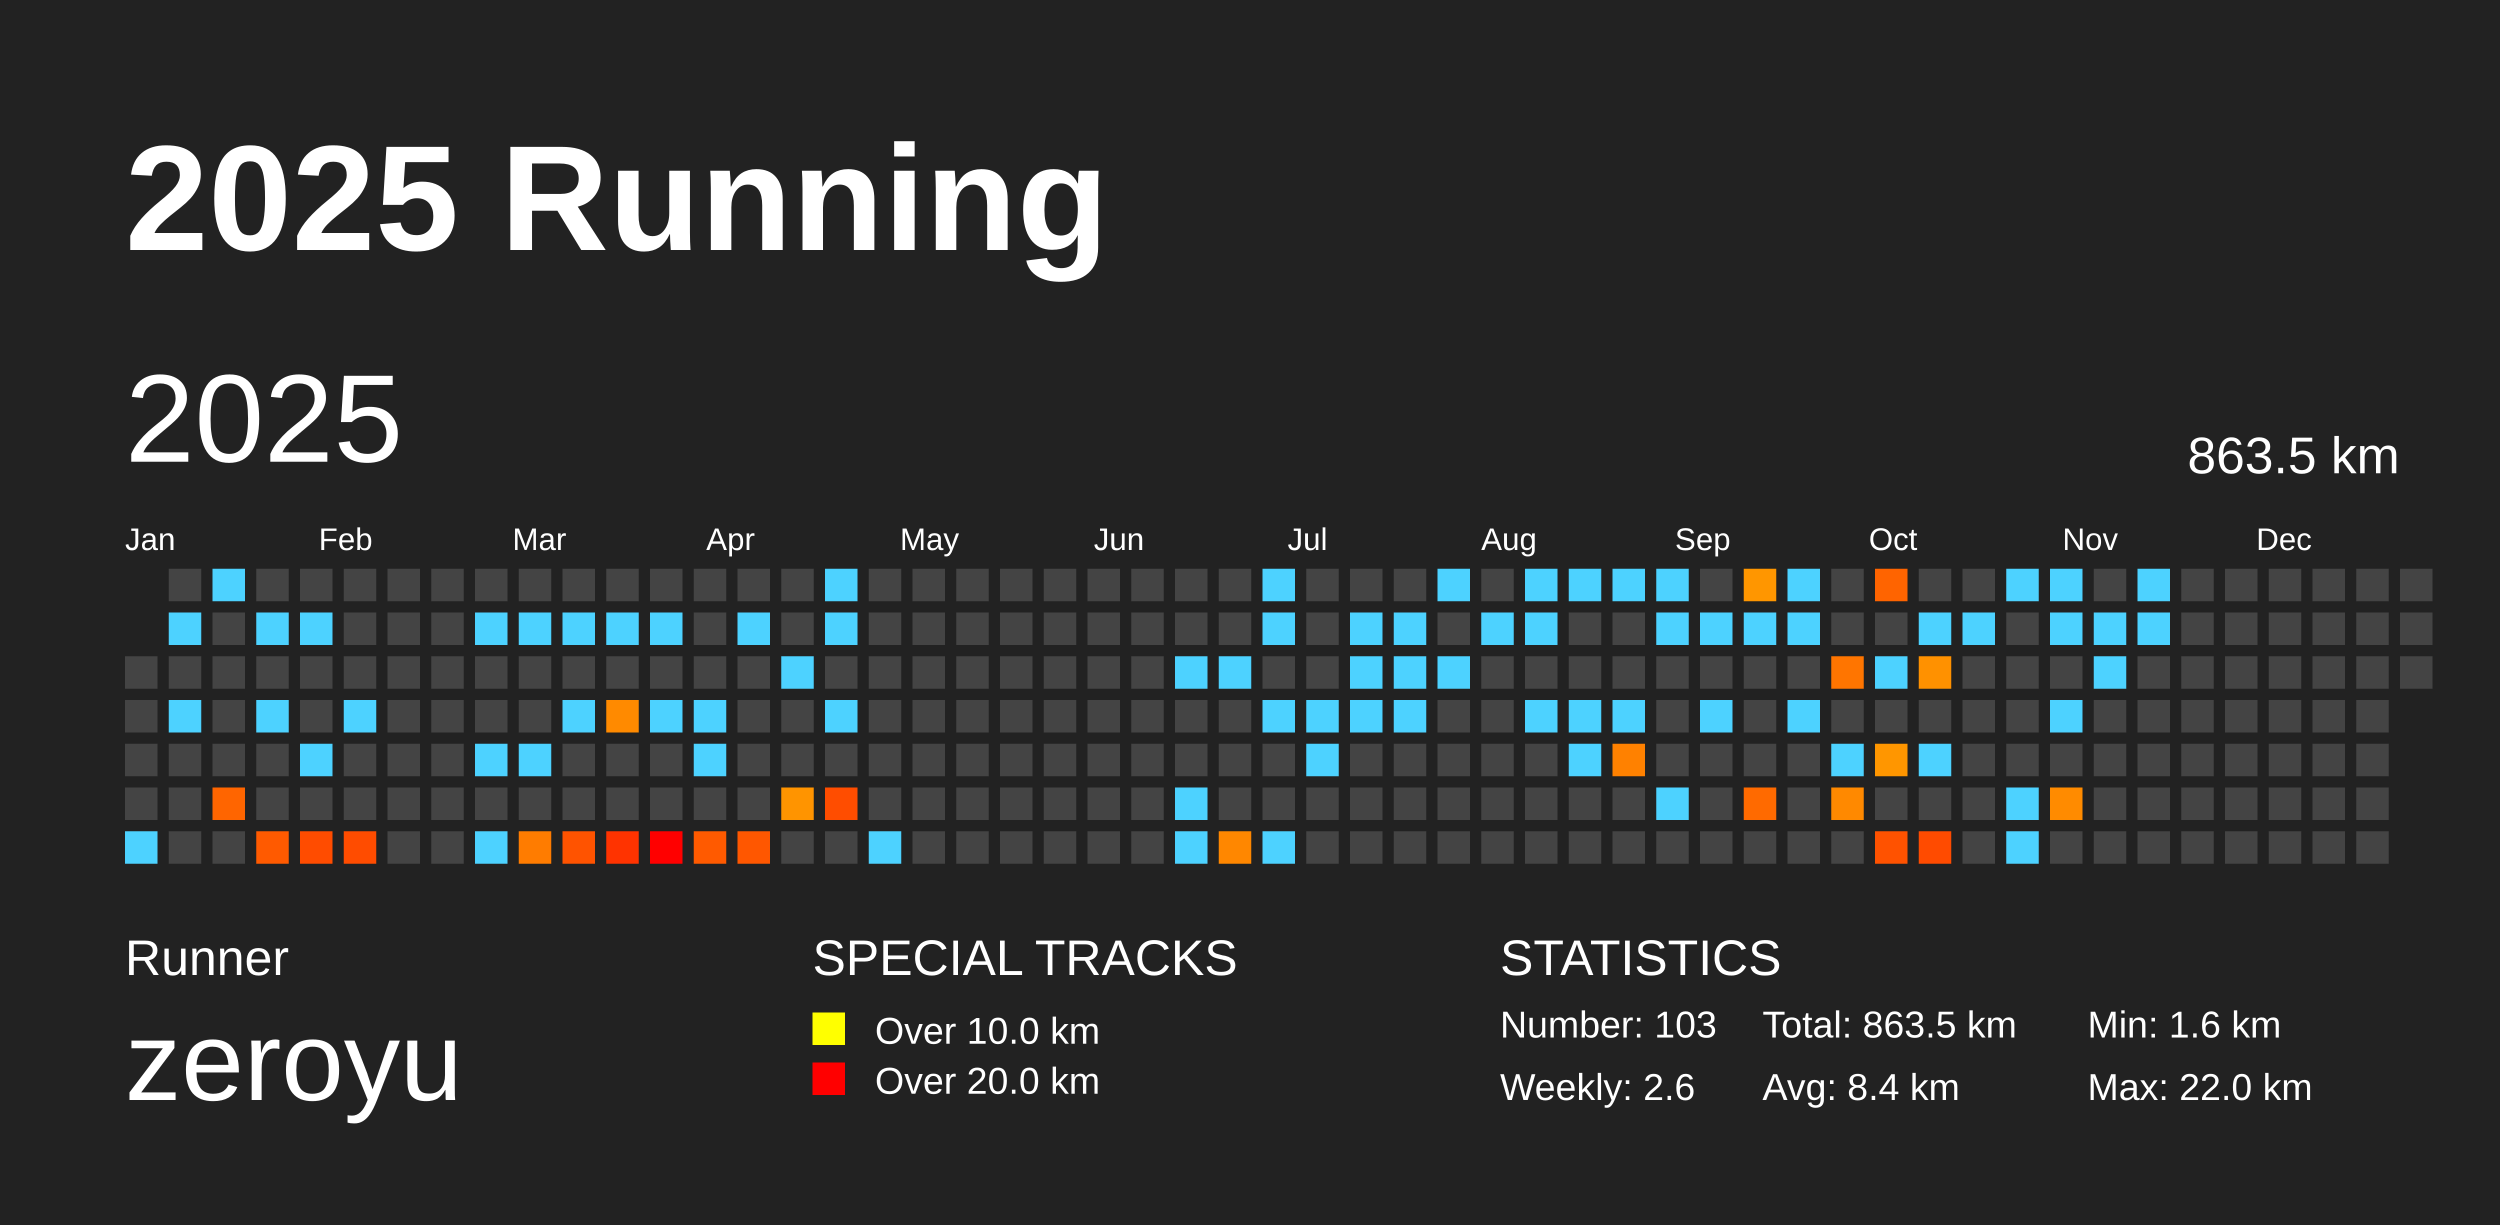
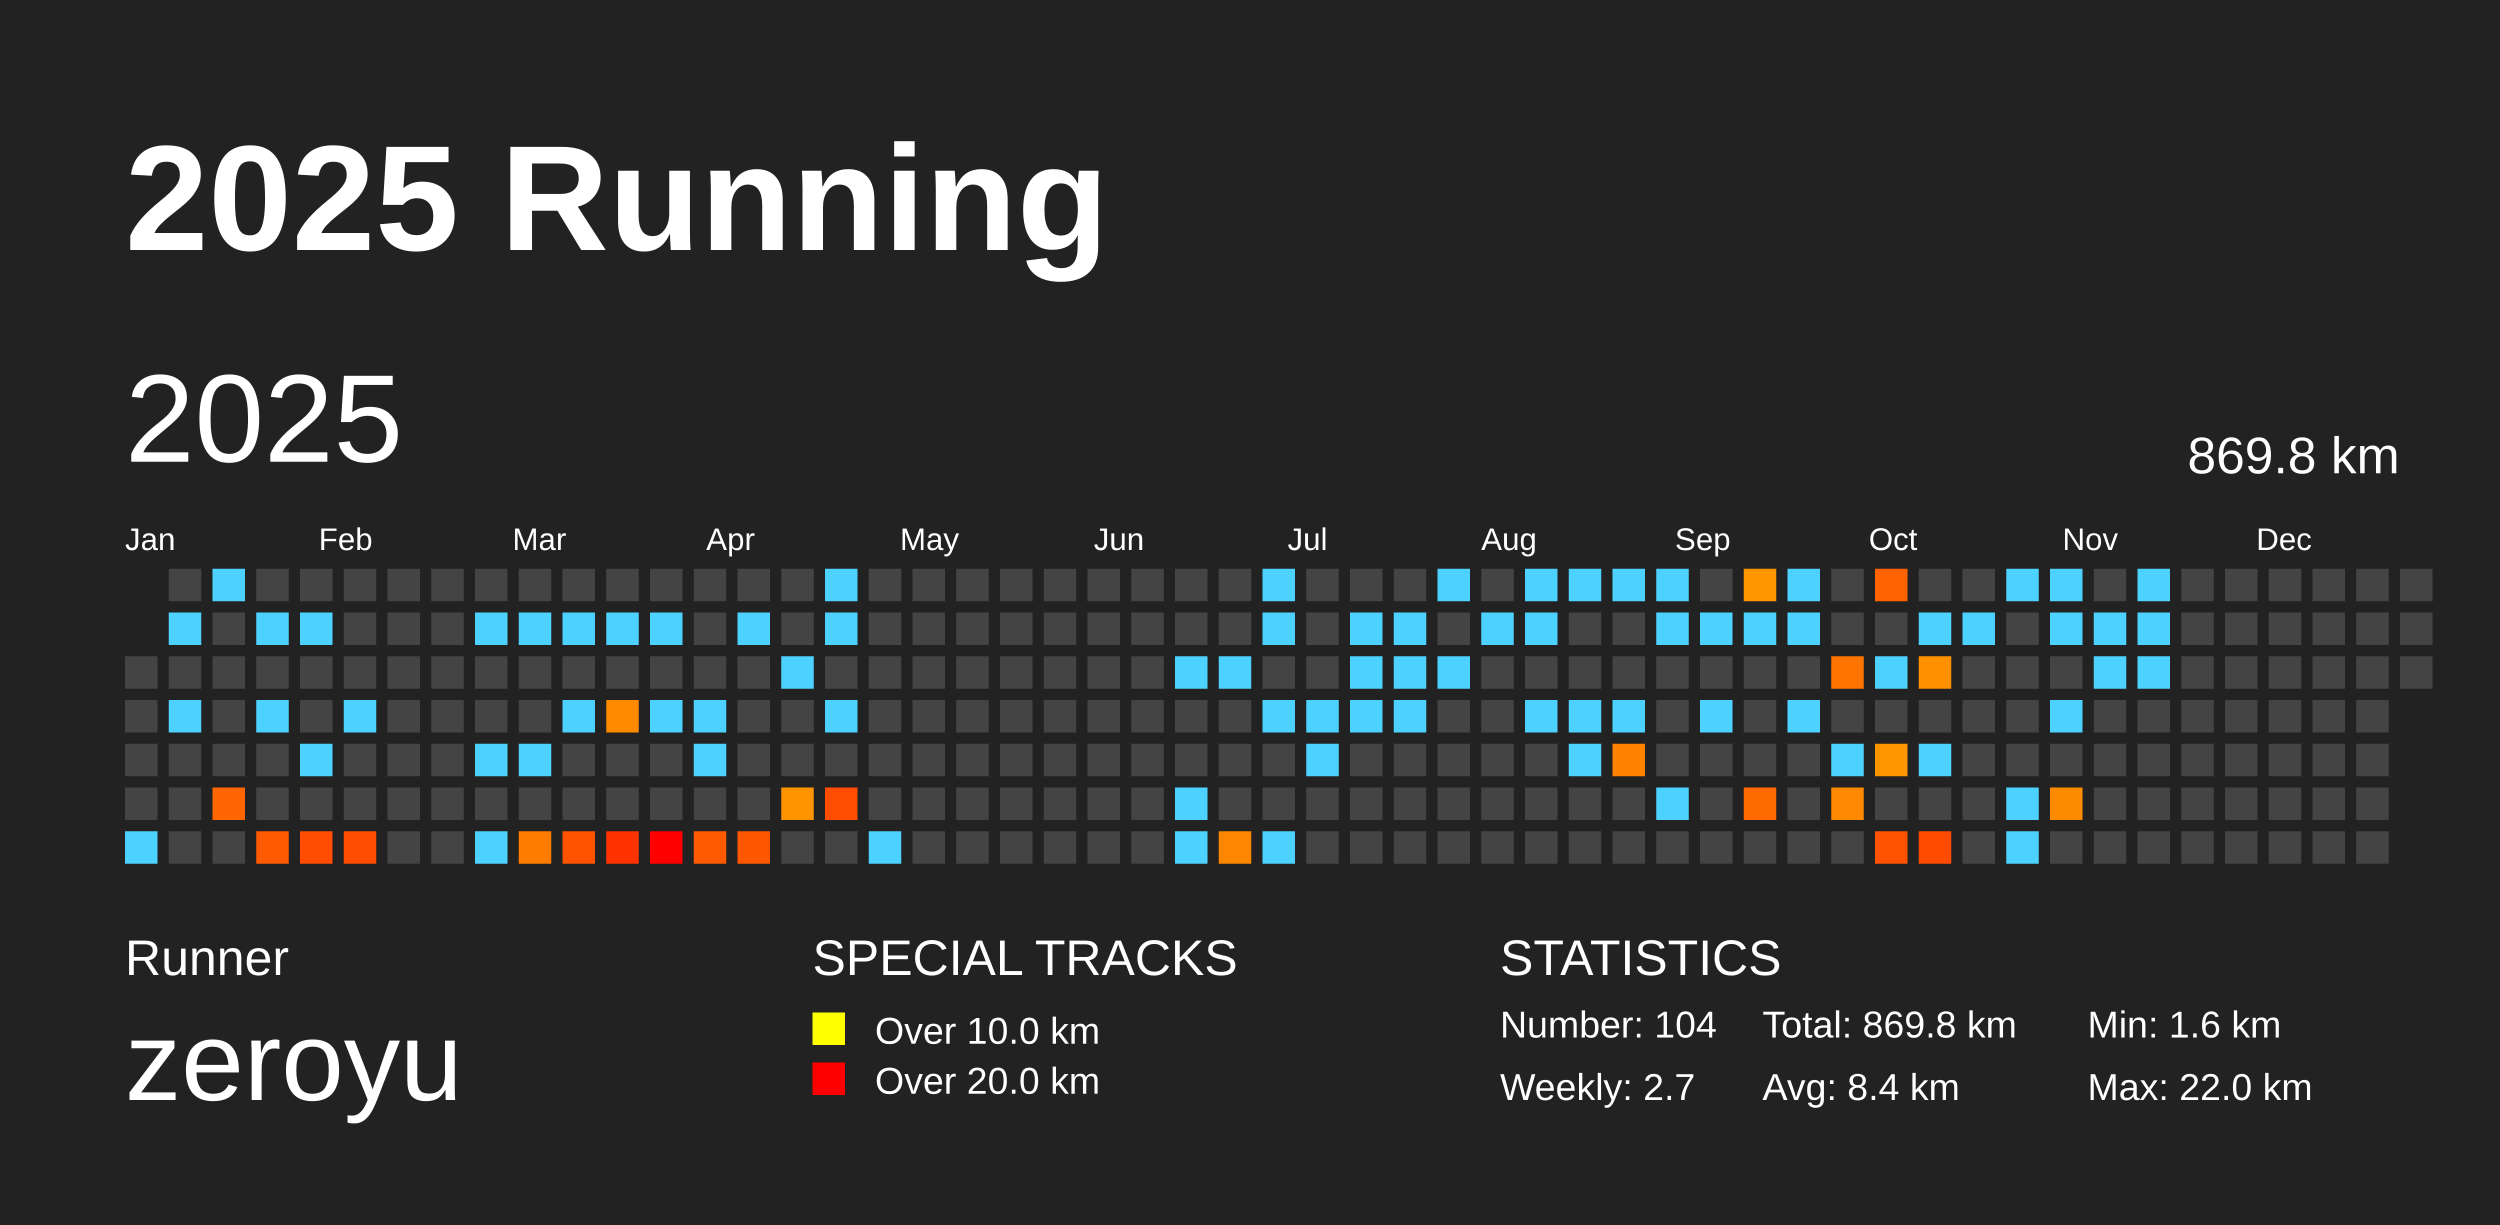
<svg xmlns="http://www.w3.org/2000/svg" baseProfile="full" height="98mm" version="1.1" viewBox="0,0,200,98" width="200mm">
  <defs />
  <rect fill="#222222" height="98" width="200" x="0" y="0" />
  <text fill="#FFFFFF" style="font-size:12px; font-family:Arial; font-weight:bold;" x="10" y="20">2025 Running</text>
  <text fill="#FFFFFF" style="font-size:4px; font-family:Arial" x="10" y="78">Runner</text>
  <text fill="#FFFFFF" style="font-size:9px; font-family:Arial" x="10" y="88">zeroyu</text>
  <text fill="#FFFFFF" style="font-size:4px; font-family:Arial" x="65" y="78">SPECIAL TRACKS</text>
  <rect fill="yellow" height="2.6" width="2.6" x="65" y="81" />
  <text fill="#FFFFFF" style="font-size:3px; font-family:Arial" x="70" y="83.5">Over 10.0 km</text>
  <rect fill="red" height="2.6" width="2.6" x="65" y="85" />
  <text fill="#FFFFFF" style="font-size:3px; font-family:Arial" x="70" y="87.5">Over 20.0 km</text>
  <text fill="#FFFFFF" style="font-size:4px; font-family:Arial" x="120" y="78">STATISTICS</text>
-   <text fill="#FFFFFF" style="font-size:3px; font-family:Arial" x="120" y="83">Number: 103</text>
-   <text fill="#FFFFFF" style="font-size:3px; font-family:Arial" x="120" y="88">Weekly: 2.6</text>
-   <text fill="#FFFFFF" style="font-size:3px; font-family:Arial" x="141" y="83">Total: 863.5 km</text>
+   <text fill="#FFFFFF" style="font-size:3px; font-family:Arial" x="120" y="83">Number: 104</text>
+   <text fill="#FFFFFF" style="font-size:3px; font-family:Arial" x="120" y="88">Weekly: 2.7</text>
+   <text fill="#FFFFFF" style="font-size:3px; font-family:Arial" x="141" y="83">Total: 869.8 km</text>
  <text fill="#FFFFFF" style="font-size:3px; font-family:Arial" x="141" y="88">Avg: 8.4 km</text>
  <text fill="#FFFFFF" style="font-size:3px; font-family:Arial" x="167" y="83">Min: 1.6 km</text>
  <text fill="#FFFFFF" style="font-size:3px; font-family:Arial" x="167" y="88">Max: 22.0 km</text>
  <text dominant-baseline="hanging" fill="#FFFFFF" style="font-size:10.0px; font-family:Arial;" x="10" y="30">2025</text>
-   <text dominant-baseline="hanging" fill="#FFFFFF" style="font-size:4.125px; font-family:Arial;" x="175" y="35">863.5 km</text>
+   <text dominant-baseline="hanging" fill="#FFFFFF" style="font-size:4.125px; font-family:Arial;" x="175" y="35">869.8 km</text>
  <text fill="#FFFFFF" style="font-size:2.5px; font-family:Arial" x="10.0" y="44">Jan</text>
  <text fill="#FFFFFF" style="font-size:2.5px; font-family:Arial" x="25.5" y="44">Feb</text>
  <text fill="#FFFFFF" style="font-size:2.5px; font-family:Arial" x="41.0" y="44">Mar</text>
  <text fill="#FFFFFF" style="font-size:2.5px; font-family:Arial" x="56.5" y="44">Apr</text>
  <text fill="#FFFFFF" style="font-size:2.5px; font-family:Arial" x="72.0" y="44">May</text>
  <text fill="#FFFFFF" style="font-size:2.5px; font-family:Arial" x="87.5" y="44">Jun</text>
  <text fill="#FFFFFF" style="font-size:2.5px; font-family:Arial" x="103.0" y="44">Jul</text>
  <text fill="#FFFFFF" style="font-size:2.5px; font-family:Arial" x="118.5" y="44">Aug</text>
  <text fill="#FFFFFF" style="font-size:2.5px; font-family:Arial" x="134.0" y="44">Sep</text>
  <text fill="#FFFFFF" style="font-size:2.5px; font-family:Arial" x="149.5" y="44">Oct</text>
  <text fill="#FFFFFF" style="font-size:2.5px; font-family:Arial" x="165.0" y="44">Nov</text>
  <text fill="#FFFFFF" style="font-size:2.5px; font-family:Arial" x="180.5" y="44">Dec</text>
  <rect fill="#444444" height="2.6" width="2.6" x="10.0" y="52.5" />
  <rect fill="#444444" height="2.6" width="2.6" x="10.0" y="56.0" />
  <rect fill="#444444" height="2.6" width="2.6" x="10.0" y="59.5" />
  <rect fill="#444444" height="2.6" width="2.6" x="10.0" y="63.0" />
  <rect fill="#4dd2ff" height="2.6" width="2.6" x="10.0" y="66.5" />
  <rect fill="#444444" height="2.6" width="2.6" x="13.5" y="45.5" />
  <rect fill="#4dd2ff" height="2.6" width="2.6" x="13.5" y="49.0" />
  <rect fill="#444444" height="2.6" width="2.6" x="13.5" y="52.5" />
  <rect fill="#4dd2ff" height="2.6" width="2.6" x="13.5" y="56.0" />
  <rect fill="#444444" height="2.6" width="2.6" x="13.5" y="59.5" />
  <rect fill="#444444" height="2.6" width="2.6" x="13.5" y="63.0" />
  <rect fill="#444444" height="2.6" width="2.6" x="13.5" y="66.5" />
  <rect fill="#4dd2ff" height="2.6" width="2.6" x="17.0" y="45.5" />
  <rect fill="#444444" height="2.6" width="2.6" x="17.0" y="49.0" />
  <rect fill="#444444" height="2.6" width="2.6" x="17.0" y="52.5" />
  <rect fill="#444444" height="2.6" width="2.6" x="17.0" y="56.0" />
  <rect fill="#444444" height="2.6" width="2.6" x="17.0" y="59.5" />
  <rect fill="#ff6500" height="2.6" width="2.6" x="17.0" y="63.0" />
  <rect fill="#444444" height="2.6" width="2.6" x="17.0" y="66.5" />
  <rect fill="#444444" height="2.6" width="2.6" x="20.5" y="45.5" />
  <rect fill="#4dd2ff" height="2.6" width="2.6" x="20.5" y="49.0" />
  <rect fill="#444444" height="2.6" width="2.6" x="20.5" y="52.5" />
  <rect fill="#4dd2ff" height="2.6" width="2.6" x="20.5" y="56.0" />
  <rect fill="#444444" height="2.6" width="2.6" x="20.5" y="59.5" />
  <rect fill="#444444" height="2.6" width="2.6" x="20.5" y="63.0" />
  <rect fill="#ff5a00" height="2.6" width="2.6" x="20.5" y="66.5" />
  <rect fill="#444444" height="2.6" width="2.6" x="24.0" y="45.5" />
  <rect fill="#4dd2ff" height="2.6" width="2.6" x="24.0" y="49.0" />
  <rect fill="#444444" height="2.6" width="2.6" x="24.0" y="52.5" />
  <rect fill="#444444" height="2.6" width="2.6" x="24.0" y="56.0" />
  <rect fill="#4dd2ff" height="2.6" width="2.6" x="24.0" y="59.5" />
  <rect fill="#444444" height="2.6" width="2.6" x="24.0" y="63.0" />
  <rect fill="#ff4c00" height="2.6" width="2.6" x="24.0" y="66.5" />
  <rect fill="#444444" height="2.6" width="2.6" x="27.5" y="45.5" />
  <rect fill="#444444" height="2.6" width="2.6" x="27.5" y="49.0" />
  <rect fill="#444444" height="2.6" width="2.6" x="27.5" y="52.5" />
  <rect fill="#4dd2ff" height="2.6" width="2.6" x="27.5" y="56.0" />
  <rect fill="#444444" height="2.6" width="2.6" x="27.5" y="59.5" />
  <rect fill="#444444" height="2.6" width="2.6" x="27.5" y="63.0" />
  <rect fill="#ff4c00" height="2.6" width="2.6" x="27.5" y="66.5" />
  <rect fill="#444444" height="2.6" width="2.6" x="31.0" y="45.5" />
  <rect fill="#444444" height="2.6" width="2.6" x="31.0" y="49.0" />
  <rect fill="#444444" height="2.6" width="2.6" x="31.0" y="52.5" />
  <rect fill="#444444" height="2.6" width="2.6" x="31.0" y="56.0" />
  <rect fill="#444444" height="2.6" width="2.6" x="31.0" y="59.5" />
  <rect fill="#444444" height="2.6" width="2.6" x="31.0" y="63.0" />
  <rect fill="#444444" height="2.6" width="2.6" x="31.0" y="66.5" />
  <rect fill="#444444" height="2.6" width="2.6" x="34.5" y="45.5" />
  <rect fill="#444444" height="2.6" width="2.6" x="34.5" y="49.0" />
  <rect fill="#444444" height="2.6" width="2.6" x="34.5" y="52.5" />
  <rect fill="#444444" height="2.6" width="2.6" x="34.5" y="56.0" />
  <rect fill="#444444" height="2.6" width="2.6" x="34.5" y="59.5" />
  <rect fill="#444444" height="2.6" width="2.6" x="34.5" y="63.0" />
  <rect fill="#444444" height="2.6" width="2.6" x="34.5" y="66.5" />
  <rect fill="#444444" height="2.6" width="2.6" x="38.0" y="45.5" />
  <rect fill="#4dd2ff" height="2.6" width="2.6" x="38.0" y="49.0" />
  <rect fill="#444444" height="2.6" width="2.6" x="38.0" y="52.5" />
  <rect fill="#444444" height="2.6" width="2.6" x="38.0" y="56.0" />
  <rect fill="#4dd2ff" height="2.6" width="2.6" x="38.0" y="59.5" />
  <rect fill="#444444" height="2.6" width="2.6" x="38.0" y="63.0" />
  <rect fill="#4dd2ff" height="2.6" width="2.6" x="38.0" y="66.5" />
  <rect fill="#444444" height="2.6" width="2.6" x="41.5" y="45.5" />
  <rect fill="#4dd2ff" height="2.6" width="2.6" x="41.5" y="49.0" />
  <rect fill="#444444" height="2.6" width="2.6" x="41.5" y="52.5" />
  <rect fill="#444444" height="2.6" width="2.6" x="41.5" y="56.0" />
  <rect fill="#4dd2ff" height="2.6" width="2.6" x="41.5" y="59.5" />
  <rect fill="#444444" height="2.6" width="2.6" x="41.5" y="63.0" />
  <rect fill="#ff7c00" height="2.6" width="2.6" x="41.5" y="66.5" />
  <rect fill="#444444" height="2.6" width="2.6" x="45.0" y="45.5" />
  <rect fill="#4dd2ff" height="2.6" width="2.6" x="45.0" y="49.0" />
  <rect fill="#444444" height="2.6" width="2.6" x="45.0" y="52.5" />
  <rect fill="#4dd2ff" height="2.6" width="2.6" x="45.0" y="56.0" />
  <rect fill="#444444" height="2.6" width="2.6" x="45.0" y="59.5" />
  <rect fill="#444444" height="2.6" width="2.6" x="45.0" y="63.0" />
  <rect fill="#ff5300" height="2.6" width="2.6" x="45.0" y="66.5" />
  <rect fill="#444444" height="2.6" width="2.6" x="48.5" y="45.5" />
  <rect fill="#4dd2ff" height="2.6" width="2.6" x="48.5" y="49.0" />
  <rect fill="#444444" height="2.6" width="2.6" x="48.5" y="52.5" />
  <rect fill="#ff8a00" height="2.6" width="2.6" x="48.5" y="56.0" />
  <rect fill="#444444" height="2.6" width="2.6" x="48.5" y="59.5" />
  <rect fill="#444444" height="2.6" width="2.6" x="48.5" y="63.0" />
  <rect fill="#ff3300" height="2.6" width="2.6" x="48.5" y="66.5" />
  <rect fill="#444444" height="2.6" width="2.6" x="52.0" y="45.5" />
  <rect fill="#4dd2ff" height="2.6" width="2.6" x="52.0" y="49.0" />
  <rect fill="#444444" height="2.6" width="2.6" x="52.0" y="52.5" />
  <rect fill="#4dd2ff" height="2.6" width="2.6" x="52.0" y="56.0" />
  <rect fill="#444444" height="2.6" width="2.6" x="52.0" y="59.5" />
  <rect fill="#444444" height="2.6" width="2.6" x="52.0" y="63.0" />
  <rect fill="red" height="2.6" width="2.6" x="52.0" y="66.5" />
  <rect fill="#444444" height="2.6" width="2.6" x="55.5" y="45.5" />
  <rect fill="#444444" height="2.6" width="2.6" x="55.5" y="49.0" />
  <rect fill="#444444" height="2.6" width="2.6" x="55.5" y="52.5" />
  <rect fill="#4dd2ff" height="2.6" width="2.6" x="55.5" y="56.0" />
  <rect fill="#4dd2ff" height="2.6" width="2.6" x="55.5" y="59.5" />
  <rect fill="#444444" height="2.6" width="2.6" x="55.5" y="63.0" />
  <rect fill="#ff5a00" height="2.6" width="2.6" x="55.5" y="66.5" />
  <rect fill="#444444" height="2.6" width="2.6" x="59.0" y="45.5" />
  <rect fill="#4dd2ff" height="2.6" width="2.6" x="59.0" y="49.0" />
  <rect fill="#444444" height="2.6" width="2.6" x="59.0" y="52.5" />
  <rect fill="#444444" height="2.6" width="2.6" x="59.0" y="56.0" />
  <rect fill="#444444" height="2.6" width="2.6" x="59.0" y="59.5" />
  <rect fill="#444444" height="2.6" width="2.6" x="59.0" y="63.0" />
  <rect fill="#ff5700" height="2.6" width="2.6" x="59.0" y="66.5" />
  <rect fill="#444444" height="2.6" width="2.6" x="62.5" y="45.5" />
  <rect fill="#444444" height="2.6" width="2.6" x="62.5" y="49.0" />
  <rect fill="#4dd2ff" height="2.6" width="2.6" x="62.5" y="52.5" />
  <rect fill="#444444" height="2.6" width="2.6" x="62.5" y="56.0" />
  <rect fill="#444444" height="2.6" width="2.6" x="62.5" y="59.5" />
  <rect fill="#ff9400" height="2.6" width="2.6" x="62.5" y="63.0" />
  <rect fill="#444444" height="2.6" width="2.6" x="62.5" y="66.5" />
  <rect fill="#4dd2ff" height="2.6" width="2.6" x="66.0" y="45.5" />
  <rect fill="#4dd2ff" height="2.6" width="2.6" x="66.0" y="49.0" />
  <rect fill="#444444" height="2.6" width="2.6" x="66.0" y="52.5" />
  <rect fill="#4dd2ff" height="2.6" width="2.6" x="66.0" y="56.0" />
  <rect fill="#444444" height="2.6" width="2.6" x="66.0" y="59.5" />
  <rect fill="#ff4d00" height="2.6" width="2.6" x="66.0" y="63.0" />
  <rect fill="#444444" height="2.6" width="2.6" x="66.0" y="66.5" />
  <rect fill="#444444" height="2.6" width="2.6" x="69.5" y="45.5" />
  <rect fill="#444444" height="2.6" width="2.6" x="69.5" y="49.0" />
  <rect fill="#444444" height="2.6" width="2.6" x="69.5" y="52.5" />
  <rect fill="#444444" height="2.6" width="2.6" x="69.5" y="56.0" />
  <rect fill="#444444" height="2.6" width="2.6" x="69.5" y="59.5" />
  <rect fill="#444444" height="2.6" width="2.6" x="69.5" y="63.0" />
  <rect fill="#4dd2ff" height="2.6" width="2.6" x="69.5" y="66.5" />
  <rect fill="#444444" height="2.6" width="2.6" x="73.0" y="45.5" />
  <rect fill="#444444" height="2.6" width="2.6" x="73.0" y="49.0" />
  <rect fill="#444444" height="2.6" width="2.6" x="73.0" y="52.5" />
  <rect fill="#444444" height="2.6" width="2.6" x="73.0" y="56.0" />
  <rect fill="#444444" height="2.6" width="2.6" x="73.0" y="59.5" />
  <rect fill="#444444" height="2.6" width="2.6" x="73.0" y="63.0" />
  <rect fill="#444444" height="2.6" width="2.6" x="73.0" y="66.5" />
  <rect fill="#444444" height="2.6" width="2.6" x="76.5" y="45.5" />
  <rect fill="#444444" height="2.6" width="2.6" x="76.5" y="49.0" />
  <rect fill="#444444" height="2.6" width="2.6" x="76.5" y="52.5" />
  <rect fill="#444444" height="2.6" width="2.6" x="76.5" y="56.0" />
  <rect fill="#444444" height="2.6" width="2.6" x="76.5" y="59.5" />
  <rect fill="#444444" height="2.6" width="2.6" x="76.5" y="63.0" />
  <rect fill="#444444" height="2.6" width="2.6" x="76.5" y="66.5" />
  <rect fill="#444444" height="2.6" width="2.6" x="80.0" y="45.5" />
  <rect fill="#444444" height="2.6" width="2.6" x="80.0" y="49.0" />
  <rect fill="#444444" height="2.6" width="2.6" x="80.0" y="52.5" />
  <rect fill="#444444" height="2.6" width="2.6" x="80.0" y="56.0" />
  <rect fill="#444444" height="2.6" width="2.6" x="80.0" y="59.5" />
  <rect fill="#444444" height="2.6" width="2.6" x="80.0" y="63.0" />
  <rect fill="#444444" height="2.6" width="2.6" x="80.0" y="66.5" />
  <rect fill="#444444" height="2.6" width="2.6" x="83.5" y="45.5" />
  <rect fill="#444444" height="2.6" width="2.6" x="83.5" y="49.0" />
  <rect fill="#444444" height="2.6" width="2.6" x="83.5" y="52.5" />
  <rect fill="#444444" height="2.6" width="2.6" x="83.5" y="56.0" />
  <rect fill="#444444" height="2.6" width="2.6" x="83.5" y="59.5" />
  <rect fill="#444444" height="2.6" width="2.6" x="83.5" y="63.0" />
  <rect fill="#444444" height="2.6" width="2.6" x="83.5" y="66.5" />
  <rect fill="#444444" height="2.6" width="2.6" x="87.0" y="45.5" />
  <rect fill="#444444" height="2.6" width="2.6" x="87.0" y="49.0" />
  <rect fill="#444444" height="2.6" width="2.6" x="87.0" y="52.5" />
  <rect fill="#444444" height="2.6" width="2.6" x="87.0" y="56.0" />
  <rect fill="#444444" height="2.6" width="2.6" x="87.0" y="59.5" />
  <rect fill="#444444" height="2.6" width="2.6" x="87.0" y="63.0" />
  <rect fill="#444444" height="2.6" width="2.6" x="87.0" y="66.5" />
  <rect fill="#444444" height="2.6" width="2.6" x="90.5" y="45.5" />
  <rect fill="#444444" height="2.6" width="2.6" x="90.5" y="49.0" />
  <rect fill="#444444" height="2.6" width="2.6" x="90.5" y="52.5" />
  <rect fill="#444444" height="2.6" width="2.6" x="90.5" y="56.0" />
  <rect fill="#444444" height="2.6" width="2.6" x="90.5" y="59.5" />
  <rect fill="#444444" height="2.6" width="2.6" x="90.5" y="63.0" />
  <rect fill="#444444" height="2.6" width="2.6" x="90.5" y="66.5" />
  <rect fill="#444444" height="2.6" width="2.6" x="94.0" y="45.5" />
  <rect fill="#444444" height="2.6" width="2.6" x="94.0" y="49.0" />
  <rect fill="#4dd2ff" height="2.6" width="2.6" x="94.0" y="52.5" />
  <rect fill="#444444" height="2.6" width="2.6" x="94.0" y="56.0" />
  <rect fill="#444444" height="2.6" width="2.6" x="94.0" y="59.5" />
  <rect fill="#4dd2ff" height="2.6" width="2.6" x="94.0" y="63.0" />
  <rect fill="#4dd2ff" height="2.6" width="2.6" x="94.0" y="66.5" />
  <rect fill="#444444" height="2.6" width="2.6" x="97.5" y="45.5" />
  <rect fill="#444444" height="2.6" width="2.6" x="97.5" y="49.0" />
  <rect fill="#4dd2ff" height="2.6" width="2.6" x="97.5" y="52.5" />
  <rect fill="#444444" height="2.6" width="2.6" x="97.5" y="56.0" />
  <rect fill="#444444" height="2.6" width="2.6" x="97.5" y="59.5" />
  <rect fill="#444444" height="2.6" width="2.6" x="97.5" y="63.0" />
  <rect fill="#ff8700" height="2.6" width="2.6" x="97.5" y="66.5" />
  <rect fill="#4dd2ff" height="2.6" width="2.6" x="101.0" y="45.5" />
  <rect fill="#4dd2ff" height="2.6" width="2.6" x="101.0" y="49.0" />
  <rect fill="#444444" height="2.6" width="2.6" x="101.0" y="52.5" />
  <rect fill="#4dd2ff" height="2.6" width="2.6" x="101.0" y="56.0" />
  <rect fill="#444444" height="2.6" width="2.6" x="101.0" y="59.5" />
  <rect fill="#444444" height="2.6" width="2.6" x="101.0" y="63.0" />
  <rect fill="#4dd2ff" height="2.6" width="2.6" x="101.0" y="66.5" />
  <rect fill="#444444" height="2.6" width="2.6" x="104.5" y="45.5" />
  <rect fill="#444444" height="2.6" width="2.6" x="104.5" y="49.0" />
  <rect fill="#444444" height="2.6" width="2.6" x="104.5" y="52.5" />
  <rect fill="#4dd2ff" height="2.6" width="2.6" x="104.5" y="56.0" />
  <rect fill="#4dd2ff" height="2.6" width="2.6" x="104.5" y="59.5" />
  <rect fill="#444444" height="2.6" width="2.6" x="104.5" y="63.0" />
  <rect fill="#444444" height="2.6" width="2.6" x="104.5" y="66.5" />
  <rect fill="#444444" height="2.6" width="2.6" x="108.0" y="45.5" />
  <rect fill="#4dd2ff" height="2.6" width="2.6" x="108.0" y="49.0" />
  <rect fill="#4dd2ff" height="2.6" width="2.6" x="108.0" y="52.5" />
  <rect fill="#4dd2ff" height="2.6" width="2.6" x="108.0" y="56.0" />
  <rect fill="#444444" height="2.6" width="2.6" x="108.0" y="59.5" />
  <rect fill="#444444" height="2.6" width="2.6" x="108.0" y="63.0" />
  <rect fill="#444444" height="2.6" width="2.6" x="108.0" y="66.5" />
  <rect fill="#444444" height="2.6" width="2.6" x="111.5" y="45.5" />
  <rect fill="#4dd2ff" height="2.6" width="2.6" x="111.5" y="49.0" />
  <rect fill="#4dd2ff" height="2.6" width="2.6" x="111.5" y="52.5" />
  <rect fill="#4dd2ff" height="2.6" width="2.6" x="111.5" y="56.0" />
  <rect fill="#444444" height="2.6" width="2.6" x="111.5" y="59.5" />
  <rect fill="#444444" height="2.6" width="2.6" x="111.5" y="63.0" />
  <rect fill="#444444" height="2.6" width="2.6" x="111.5" y="66.5" />
  <rect fill="#4dd2ff" height="2.6" width="2.6" x="115.0" y="45.5" />
  <rect fill="#444444" height="2.6" width="2.6" x="115.0" y="49.0" />
  <rect fill="#4dd2ff" height="2.6" width="2.6" x="115.0" y="52.5" />
  <rect fill="#444444" height="2.6" width="2.6" x="115.0" y="56.0" />
  <rect fill="#444444" height="2.6" width="2.6" x="115.0" y="59.5" />
  <rect fill="#444444" height="2.6" width="2.6" x="115.0" y="63.0" />
  <rect fill="#444444" height="2.6" width="2.6" x="115.0" y="66.5" />
  <rect fill="#444444" height="2.6" width="2.6" x="118.5" y="45.5" />
  <rect fill="#4dd2ff" height="2.6" width="2.6" x="118.5" y="49.0" />
  <rect fill="#444444" height="2.6" width="2.6" x="118.5" y="52.5" />
  <rect fill="#444444" height="2.6" width="2.6" x="118.5" y="56.0" />
  <rect fill="#444444" height="2.6" width="2.6" x="118.5" y="59.5" />
  <rect fill="#444444" height="2.6" width="2.6" x="118.5" y="63.0" />
  <rect fill="#444444" height="2.6" width="2.6" x="118.5" y="66.5" />
  <rect fill="#4dd2ff" height="2.6" width="2.6" x="122.0" y="45.5" />
  <rect fill="#4dd2ff" height="2.6" width="2.6" x="122.0" y="49.0" />
  <rect fill="#444444" height="2.6" width="2.6" x="122.0" y="52.5" />
  <rect fill="#4dd2ff" height="2.6" width="2.6" x="122.0" y="56.0" />
  <rect fill="#444444" height="2.6" width="2.6" x="122.0" y="59.5" />
  <rect fill="#444444" height="2.6" width="2.6" x="122.0" y="63.0" />
  <rect fill="#444444" height="2.6" width="2.6" x="122.0" y="66.5" />
  <rect fill="#4dd2ff" height="2.6" width="2.6" x="125.5" y="45.5" />
  <rect fill="#444444" height="2.6" width="2.6" x="125.5" y="49.0" />
  <rect fill="#444444" height="2.6" width="2.6" x="125.5" y="52.5" />
  <rect fill="#4dd2ff" height="2.6" width="2.6" x="125.5" y="56.0" />
  <rect fill="#4dd2ff" height="2.6" width="2.6" x="125.5" y="59.5" />
  <rect fill="#444444" height="2.6" width="2.6" x="125.5" y="63.0" />
  <rect fill="#444444" height="2.6" width="2.6" x="125.5" y="66.5" />
  <rect fill="#4dd2ff" height="2.6" width="2.6" x="129.0" y="45.5" />
  <rect fill="#444444" height="2.6" width="2.6" x="129.0" y="49.0" />
  <rect fill="#444444" height="2.6" width="2.6" x="129.0" y="52.5" />
  <rect fill="#4dd2ff" height="2.6" width="2.6" x="129.0" y="56.0" />
  <rect fill="#ff8100" height="2.6" width="2.6" x="129.0" y="59.5" />
  <rect fill="#444444" height="2.6" width="2.6" x="129.0" y="63.0" />
  <rect fill="#444444" height="2.6" width="2.6" x="129.0" y="66.5" />
  <rect fill="#4dd2ff" height="2.6" width="2.6" x="132.5" y="45.5" />
  <rect fill="#4dd2ff" height="2.6" width="2.6" x="132.5" y="49.0" />
  <rect fill="#444444" height="2.6" width="2.6" x="132.5" y="52.5" />
  <rect fill="#444444" height="2.6" width="2.6" x="132.5" y="56.0" />
  <rect fill="#444444" height="2.6" width="2.6" x="132.5" y="59.5" />
  <rect fill="#4dd2ff" height="2.6" width="2.6" x="132.5" y="63.0" />
  <rect fill="#444444" height="2.6" width="2.6" x="132.5" y="66.5" />
  <rect fill="#444444" height="2.6" width="2.6" x="136.0" y="45.5" />
  <rect fill="#4dd2ff" height="2.6" width="2.6" x="136.0" y="49.0" />
  <rect fill="#444444" height="2.6" width="2.6" x="136.0" y="52.5" />
  <rect fill="#4dd2ff" height="2.6" width="2.6" x="136.0" y="56.0" />
  <rect fill="#444444" height="2.6" width="2.6" x="136.0" y="59.5" />
  <rect fill="#444444" height="2.6" width="2.6" x="136.0" y="63.0" />
  <rect fill="#444444" height="2.6" width="2.6" x="136.0" y="66.5" />
  <rect fill="#ff9600" height="2.6" width="2.6" x="139.5" y="45.5" />
  <rect fill="#4dd2ff" height="2.6" width="2.6" x="139.5" y="49.0" />
  <rect fill="#444444" height="2.6" width="2.6" x="139.5" y="52.5" />
  <rect fill="#444444" height="2.6" width="2.6" x="139.5" y="56.0" />
  <rect fill="#444444" height="2.6" width="2.6" x="139.5" y="59.5" />
  <rect fill="#ff6a00" height="2.6" width="2.6" x="139.5" y="63.0" />
  <rect fill="#444444" height="2.6" width="2.6" x="139.5" y="66.5" />
  <rect fill="#4dd2ff" height="2.6" width="2.6" x="143.0" y="45.5" />
  <rect fill="#4dd2ff" height="2.6" width="2.6" x="143.0" y="49.0" />
  <rect fill="#444444" height="2.6" width="2.6" x="143.0" y="52.5" />
  <rect fill="#4dd2ff" height="2.6" width="2.6" x="143.0" y="56.0" />
  <rect fill="#444444" height="2.6" width="2.6" x="143.0" y="59.5" />
  <rect fill="#444444" height="2.6" width="2.6" x="143.0" y="63.0" />
  <rect fill="#444444" height="2.6" width="2.6" x="143.0" y="66.5" />
  <rect fill="#444444" height="2.6" width="2.6" x="146.5" y="45.5" />
  <rect fill="#444444" height="2.6" width="2.6" x="146.5" y="49.0" />
  <rect fill="#ff7500" height="2.6" width="2.6" x="146.5" y="52.5" />
  <rect fill="#444444" height="2.6" width="2.6" x="146.5" y="56.0" />
  <rect fill="#4dd2ff" height="2.6" width="2.6" x="146.5" y="59.5" />
  <rect fill="#ff8900" height="2.6" width="2.6" x="146.5" y="63.0" />
  <rect fill="#444444" height="2.6" width="2.6" x="146.5" y="66.5" />
  <rect fill="#ff6400" height="2.6" width="2.6" x="150.0" y="45.5" />
  <rect fill="#444444" height="2.6" width="2.6" x="150.0" y="49.0" />
  <rect fill="#4dd2ff" height="2.6" width="2.6" x="150.0" y="52.5" />
  <rect fill="#444444" height="2.6" width="2.6" x="150.0" y="56.0" />
  <rect fill="#ff9600" height="2.6" width="2.6" x="150.0" y="59.5" />
  <rect fill="#444444" height="2.6" width="2.6" x="150.0" y="63.0" />
  <rect fill="#ff5200" height="2.6" width="2.6" x="150.0" y="66.5" />
  <rect fill="#444444" height="2.6" width="2.6" x="153.5" y="45.5" />
  <rect fill="#4dd2ff" height="2.6" width="2.6" x="153.5" y="49.0" />
  <rect fill="#ff9100" height="2.6" width="2.6" x="153.5" y="52.5" />
  <rect fill="#444444" height="2.6" width="2.6" x="153.5" y="56.0" />
  <rect fill="#4dd2ff" height="2.6" width="2.6" x="153.5" y="59.5" />
  <rect fill="#444444" height="2.6" width="2.6" x="153.5" y="63.0" />
  <rect fill="#ff4b00" height="2.6" width="2.6" x="153.5" y="66.5" />
  <rect fill="#444444" height="2.6" width="2.6" x="157.0" y="45.5" />
  <rect fill="#4dd2ff" height="2.6" width="2.6" x="157.0" y="49.0" />
  <rect fill="#444444" height="2.6" width="2.6" x="157.0" y="52.5" />
  <rect fill="#444444" height="2.6" width="2.6" x="157.0" y="56.0" />
  <rect fill="#444444" height="2.6" width="2.6" x="157.0" y="59.5" />
  <rect fill="#444444" height="2.6" width="2.6" x="157.0" y="63.0" />
  <rect fill="#444444" height="2.6" width="2.6" x="157.0" y="66.5" />
  <rect fill="#4dd2ff" height="2.6" width="2.6" x="160.5" y="45.5" />
  <rect fill="#444444" height="2.6" width="2.6" x="160.5" y="49.0" />
  <rect fill="#444444" height="2.6" width="2.6" x="160.5" y="52.5" />
  <rect fill="#444444" height="2.6" width="2.6" x="160.5" y="56.0" />
  <rect fill="#444444" height="2.6" width="2.6" x="160.5" y="59.5" />
  <rect fill="#4dd2ff" height="2.6" width="2.6" x="160.5" y="63.0" />
  <rect fill="#4dd2ff" height="2.6" width="2.6" x="160.5" y="66.5" />
  <rect fill="#4dd2ff" height="2.6" width="2.6" x="164.0" y="45.5" />
  <rect fill="#4dd2ff" height="2.6" width="2.6" x="164.0" y="49.0" />
  <rect fill="#444444" height="2.6" width="2.6" x="164.0" y="52.5" />
  <rect fill="#4dd2ff" height="2.6" width="2.6" x="164.0" y="56.0" />
  <rect fill="#444444" height="2.6" width="2.6" x="164.0" y="59.5" />
  <rect fill="#ff8b00" height="2.6" width="2.6" x="164.0" y="63.0" />
  <rect fill="#444444" height="2.6" width="2.6" x="164.0" y="66.5" />
  <rect fill="#444444" height="2.6" width="2.6" x="167.5" y="45.5" />
  <rect fill="#4dd2ff" height="2.6" width="2.6" x="167.5" y="49.0" />
  <rect fill="#4dd2ff" height="2.6" width="2.6" x="167.5" y="52.5" />
  <rect fill="#444444" height="2.6" width="2.6" x="167.5" y="56.0" />
  <rect fill="#444444" height="2.6" width="2.6" x="167.5" y="59.5" />
  <rect fill="#444444" height="2.6" width="2.6" x="167.5" y="63.0" />
  <rect fill="#444444" height="2.6" width="2.6" x="167.5" y="66.5" />
  <rect fill="#4dd2ff" height="2.6" width="2.6" x="171.0" y="45.5" />
  <rect fill="#4dd2ff" height="2.6" width="2.6" x="171.0" y="49.0" />
-   <rect fill="#444444" height="2.6" width="2.6" x="171.0" y="52.5" />
+   <rect fill="#4dd2ff" height="2.6" width="2.6" x="171.0" y="52.5" />
  <rect fill="#444444" height="2.6" width="2.6" x="171.0" y="56.0" />
  <rect fill="#444444" height="2.6" width="2.6" x="171.0" y="59.5" />
  <rect fill="#444444" height="2.6" width="2.6" x="171.0" y="63.0" />
  <rect fill="#444444" height="2.6" width="2.6" x="171.0" y="66.5" />
  <rect fill="#444444" height="2.6" width="2.6" x="174.5" y="45.5" />
  <rect fill="#444444" height="2.6" width="2.6" x="174.5" y="49.0" />
  <rect fill="#444444" height="2.6" width="2.6" x="174.5" y="52.5" />
  <rect fill="#444444" height="2.6" width="2.6" x="174.5" y="56.0" />
  <rect fill="#444444" height="2.6" width="2.6" x="174.5" y="59.5" />
  <rect fill="#444444" height="2.6" width="2.6" x="174.5" y="63.0" />
  <rect fill="#444444" height="2.6" width="2.6" x="174.5" y="66.5" />
  <rect fill="#444444" height="2.6" width="2.6" x="178.0" y="45.5" />
  <rect fill="#444444" height="2.6" width="2.6" x="178.0" y="49.0" />
  <rect fill="#444444" height="2.6" width="2.6" x="178.0" y="52.5" />
  <rect fill="#444444" height="2.6" width="2.6" x="178.0" y="56.0" />
  <rect fill="#444444" height="2.6" width="2.6" x="178.0" y="59.5" />
  <rect fill="#444444" height="2.6" width="2.6" x="178.0" y="63.0" />
  <rect fill="#444444" height="2.6" width="2.6" x="178.0" y="66.5" />
  <rect fill="#444444" height="2.6" width="2.6" x="181.5" y="45.5" />
  <rect fill="#444444" height="2.6" width="2.6" x="181.5" y="49.0" />
  <rect fill="#444444" height="2.6" width="2.6" x="181.5" y="52.5" />
  <rect fill="#444444" height="2.6" width="2.6" x="181.5" y="56.0" />
  <rect fill="#444444" height="2.6" width="2.6" x="181.5" y="59.5" />
  <rect fill="#444444" height="2.6" width="2.6" x="181.5" y="63.0" />
  <rect fill="#444444" height="2.6" width="2.6" x="181.5" y="66.5" />
  <rect fill="#444444" height="2.6" width="2.6" x="185.0" y="45.5" />
  <rect fill="#444444" height="2.6" width="2.6" x="185.0" y="49.0" />
  <rect fill="#444444" height="2.6" width="2.6" x="185.0" y="52.5" />
  <rect fill="#444444" height="2.6" width="2.6" x="185.0" y="56.0" />
  <rect fill="#444444" height="2.6" width="2.6" x="185.0" y="59.5" />
  <rect fill="#444444" height="2.6" width="2.6" x="185.0" y="63.0" />
  <rect fill="#444444" height="2.6" width="2.6" x="185.0" y="66.5" />
  <rect fill="#444444" height="2.6" width="2.6" x="188.5" y="45.5" />
  <rect fill="#444444" height="2.6" width="2.6" x="188.5" y="49.0" />
  <rect fill="#444444" height="2.6" width="2.6" x="188.5" y="52.5" />
  <rect fill="#444444" height="2.6" width="2.6" x="188.5" y="56.0" />
  <rect fill="#444444" height="2.6" width="2.6" x="188.5" y="59.5" />
  <rect fill="#444444" height="2.6" width="2.6" x="188.5" y="63.0" />
  <rect fill="#444444" height="2.6" width="2.6" x="188.5" y="66.5" />
  <rect fill="#444444" height="2.6" width="2.6" x="192.0" y="45.5" />
  <rect fill="#444444" height="2.6" width="2.6" x="192.0" y="49.0" />
  <rect fill="#444444" height="2.6" width="2.6" x="192.0" y="52.5" />
</svg>
